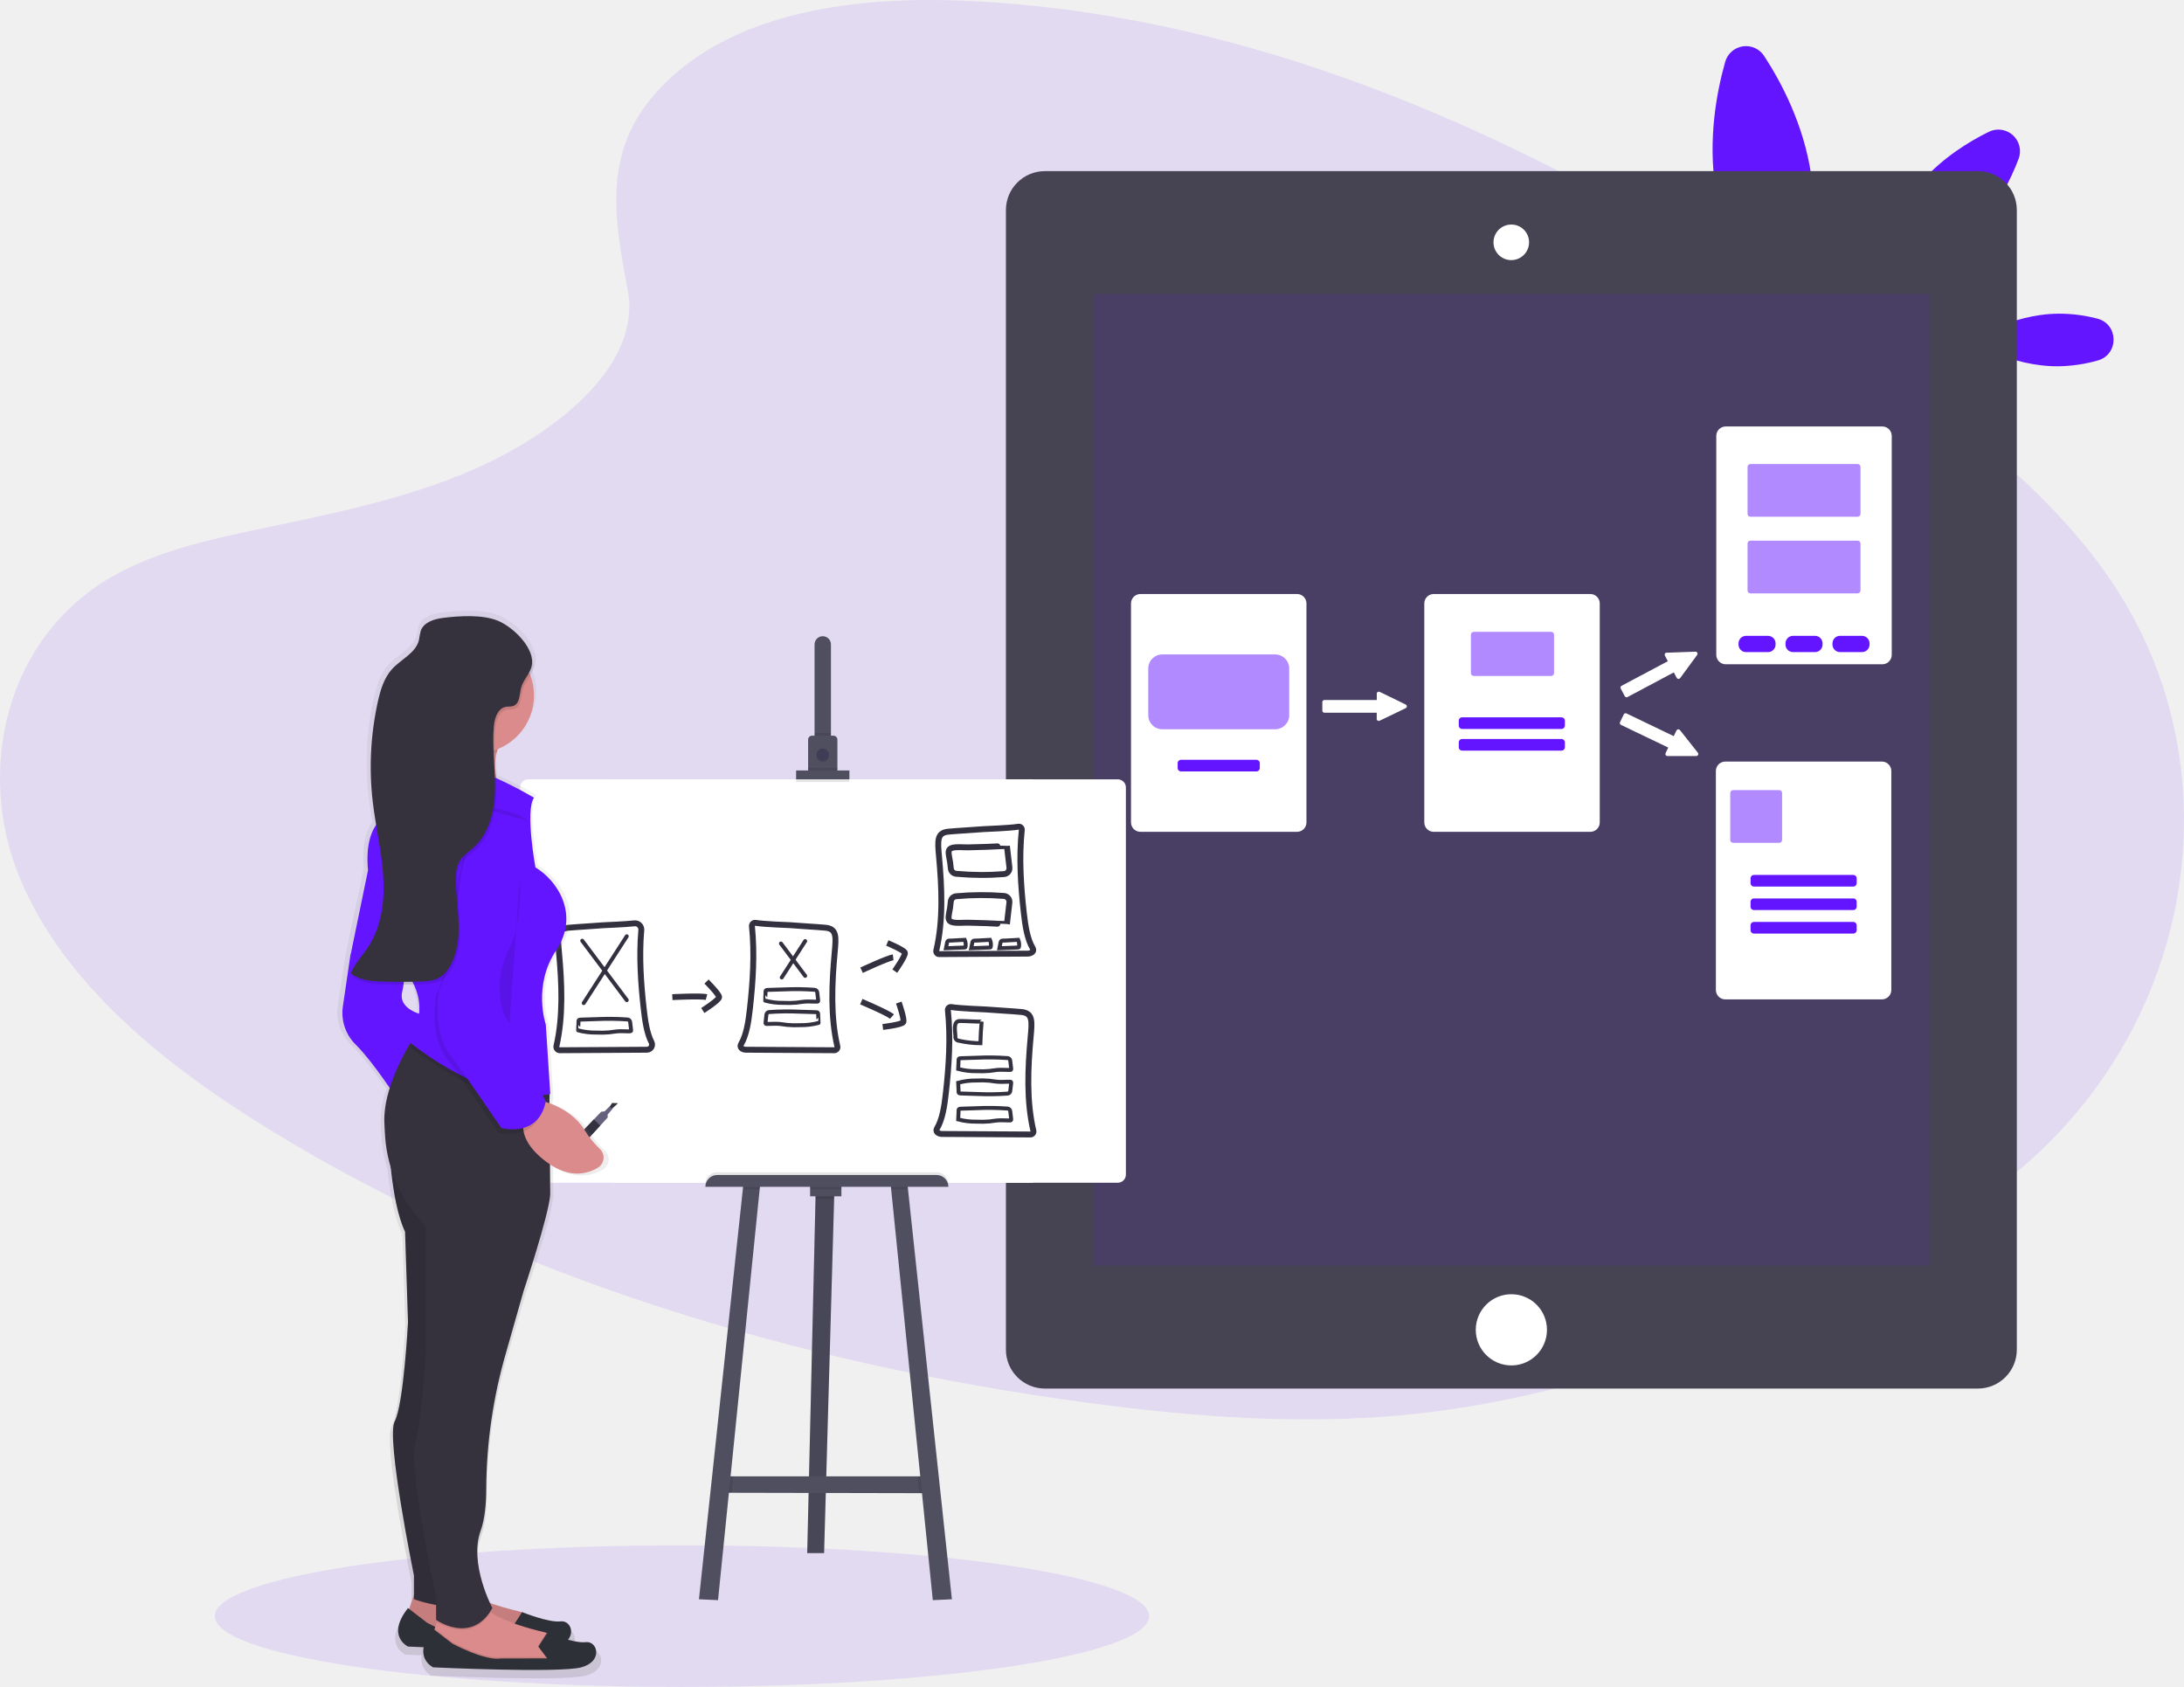
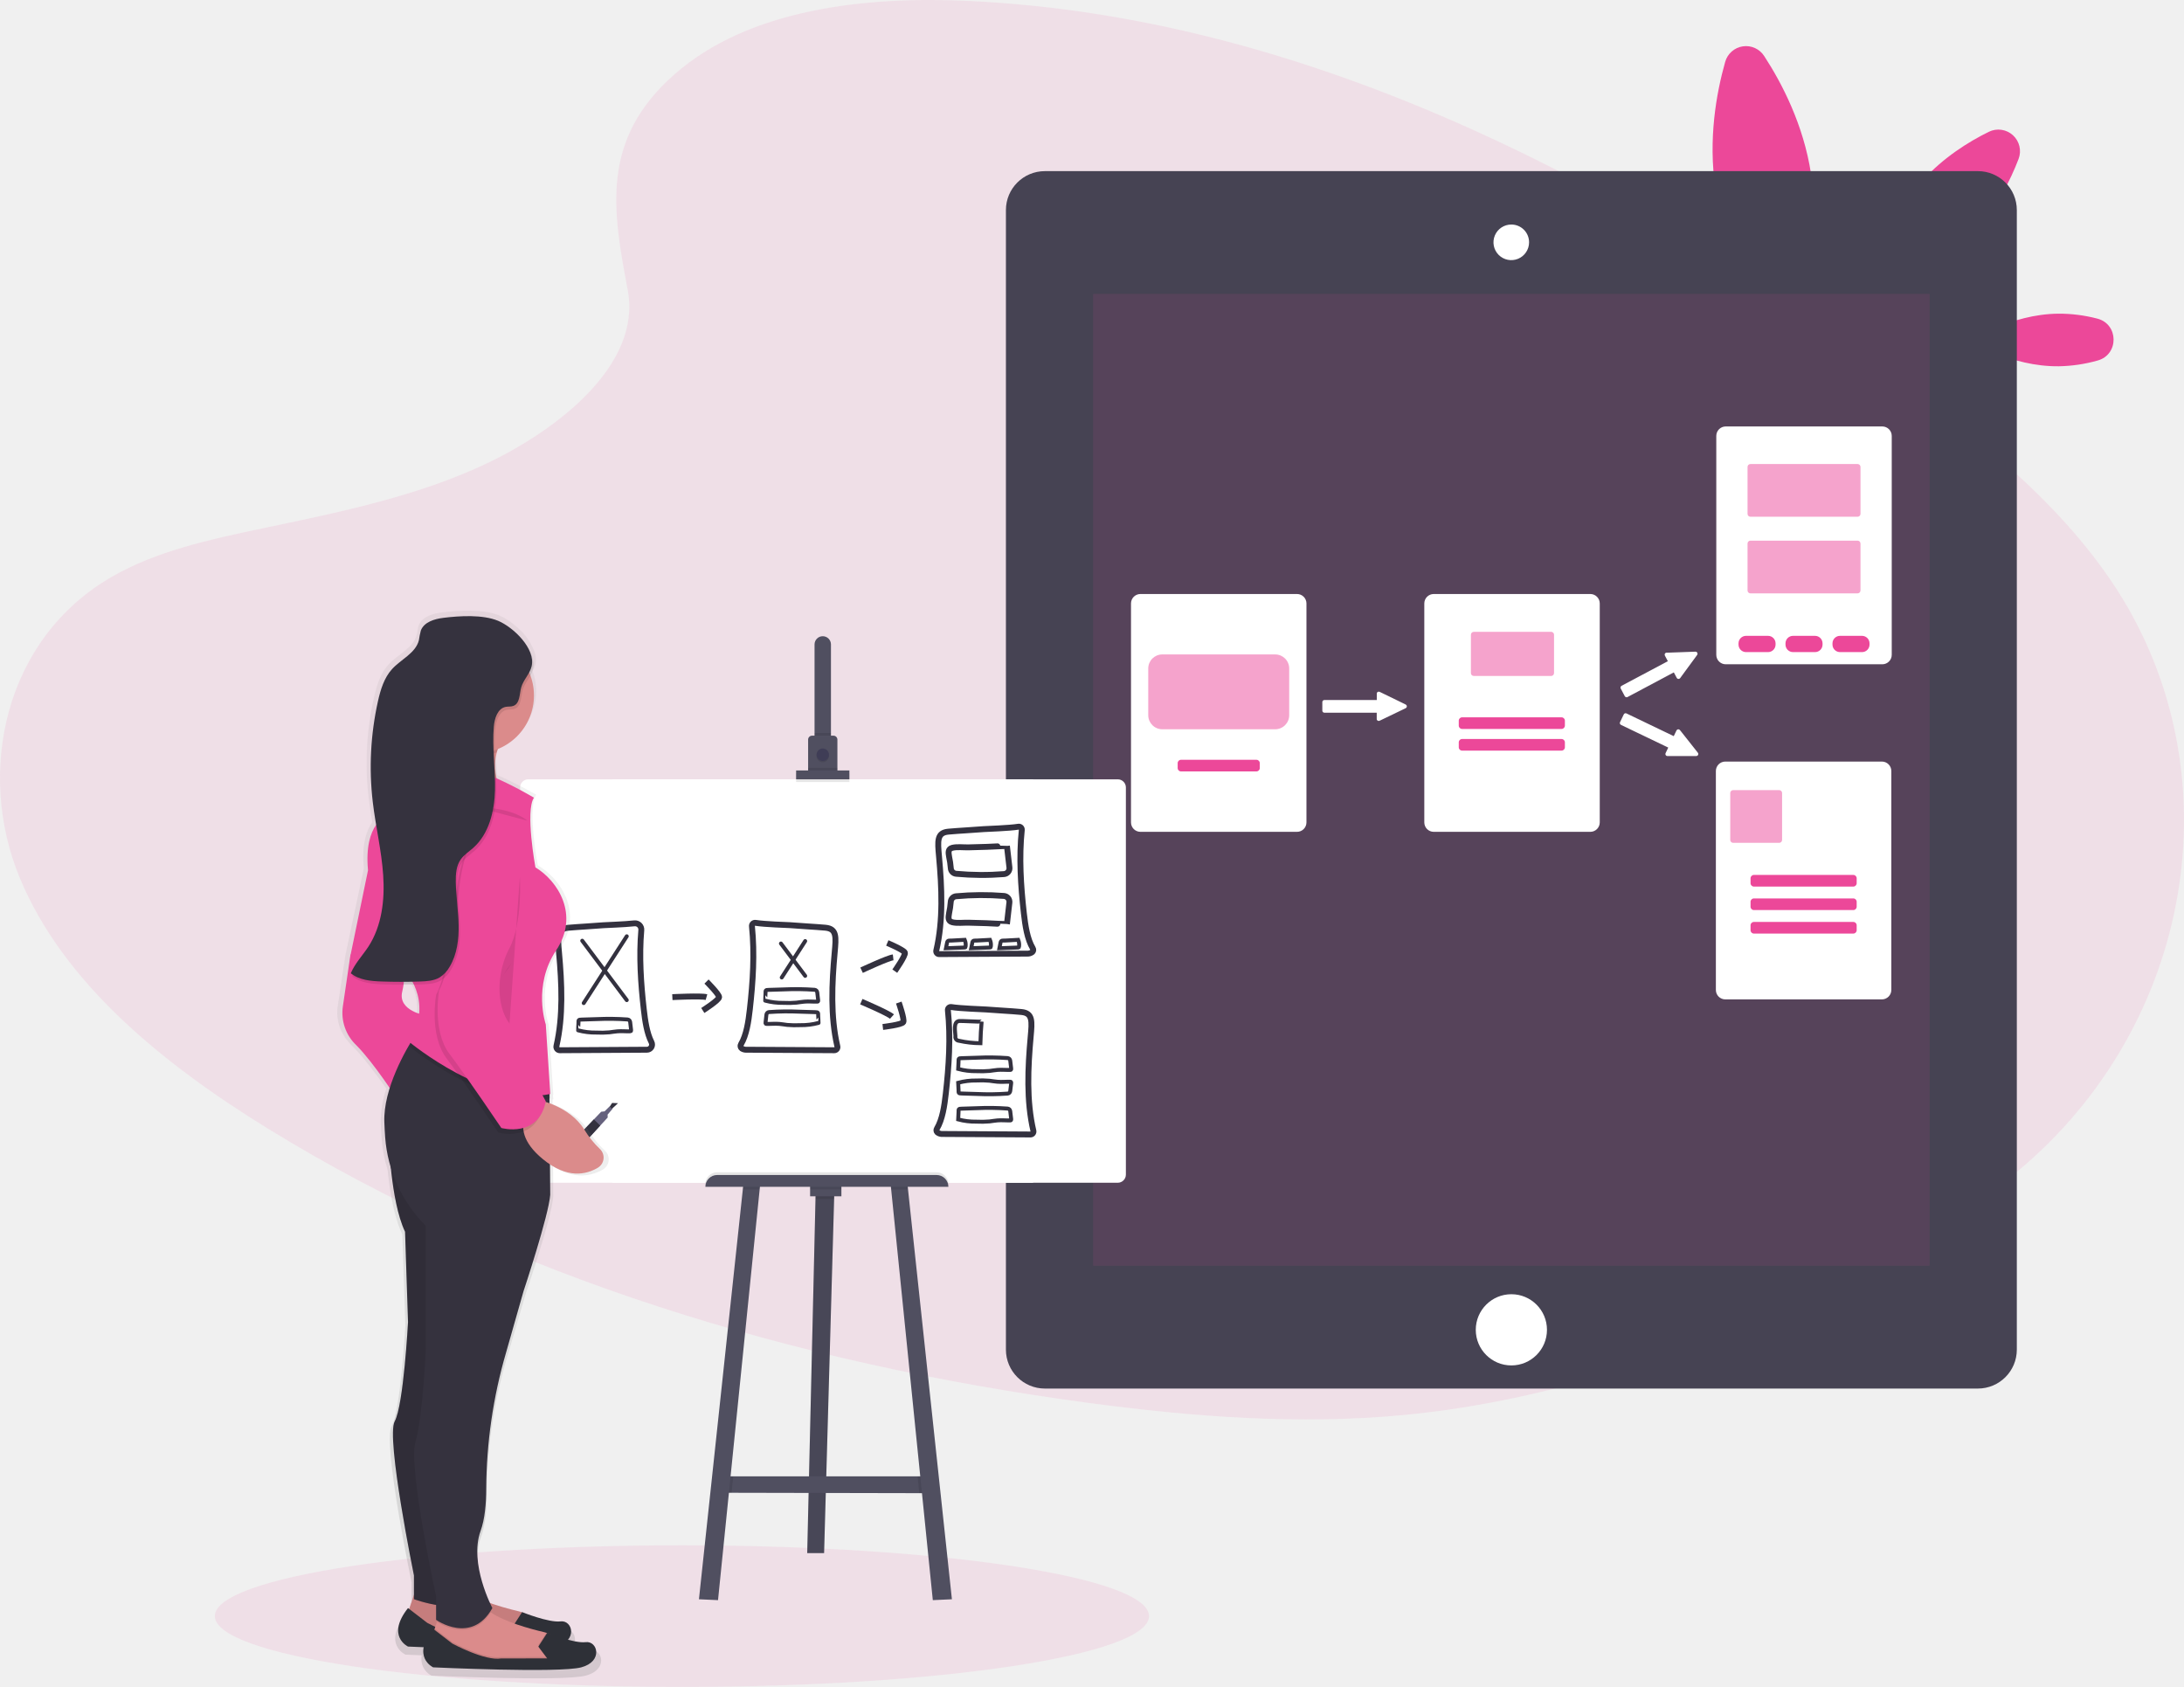
<svg xmlns="http://www.w3.org/2000/svg" id="a6f4e524-a1b8-434a-a0ca-43acb27f4769" data-name="Layer 1" width="1110.46" height="857.68" viewBox="0 0 1110.46 857.68">
  <defs>
    <linearGradient id="ed123d47-1cc8-43ee-8efc-264e01b6d696" x1="2277.26" y1="874.51" x2="2277.26" y2="331.66" gradientTransform="translate(-1992)" gradientUnits="userSpaceOnUse">
      <stop offset="0" stop-color="gray" stop-opacity="0.25" />
      <stop offset="0.54" stop-color="gray" stop-opacity="0.12" />
      <stop offset="1" stop-color="gray" stop-opacity="0.1" />
    </linearGradient>
  </defs>
-   <ellipse cx="346.73" cy="821.68" rx="237.5" ry="36" fill="#6415ff" opacity="0.1" />
-   <path d="M387.66,59C425.33,25.8,484.47,19,538.31,21.68,707.39,30,860,110.67,992.05,201.94c47.8,33.05,94.86,68.65,125.88,114.16,63.16,92.62,44.42,220.94-43.4,297.24-29.88,26-66.1,45.87-103.28,63.51-66.12,31.37-137.46,56.55-212.5,63.72-53.51,5.11-107.68.95-160.88-6.18-148.64-19.92-294.54-64-416.82-139.37C127.42,562,76.87,520.86,54.76,467.37s-8-121.27,46.81-152.92c22.65-13.1,49.73-19,76.24-24.57,39-8.17,78.68-16.23,113.9-32.84,36.37-17.17,79.44-50.36,72.24-88.34C356.22,127.93,350,92.14,387.66,59Z" transform="translate(-44.77 -21.16)" fill="#6415ff" opacity="0.1" />
-   <path d="M965.6,109.62c6.76,44.56-12.05,84.37-12.05,84.37S923.78,161.56,917,117c-3.79-25,.46-48.48,4.92-64.3a11,11,0,0,1,19.89-3C950.78,63.46,961.81,84.63,965.6,109.62Z" transform="translate(-44.77 -21.16)" fill="#6415ff" />
-   <path d="M1091.3,180.64a76.91,76.91,0,0,1,19.85,2.51c10.91,2.8,11.08,18.25.23,21.29a77.15,77.15,0,0,1-19.79,2.94c-24.53.27-44.56-12.89-44.56-12.89S1066.77,180.91,1091.3,180.64Z" transform="translate(-44.77 -21.16)" fill="#6415ff" />
-   <path d="M1022.32,112.9c-22.83,25.09-27.66,57.88-27.66,57.88s32.18-7.9,55-33c10.58-11.63,17.3-24.91,21.46-35.81A11,11,0,0,0,1056,88.17C1045.48,93.34,1032.9,101.27,1022.32,112.9Z" transform="translate(-44.77 -21.16)" fill="#6415ff" />
+   <ellipse cx="346.73" cy="821.68" rx="237.5" ry="36" fill="#EC4899" opacity="0.1" />
+   <path d="M387.66,59C425.33,25.8,484.47,19,538.31,21.68,707.39,30,860,110.67,992.05,201.94c47.8,33.05,94.86,68.65,125.88,114.16,63.16,92.62,44.42,220.94-43.4,297.24-29.88,26-66.1,45.87-103.28,63.51-66.12,31.37-137.46,56.55-212.5,63.72-53.51,5.11-107.68.95-160.88-6.18-148.64-19.92-294.54-64-416.82-139.37C127.42,562,76.87,520.86,54.76,467.37s-8-121.27,46.81-152.92c22.65-13.1,49.73-19,76.24-24.57,39-8.17,78.68-16.23,113.9-32.84,36.37-17.17,79.44-50.36,72.24-88.34C356.22,127.93,350,92.14,387.66,59Z" transform="translate(-44.77 -21.16)" fill="#EC4899" opacity="0.1" />
+   <path d="M965.6,109.62c6.76,44.56-12.05,84.37-12.05,84.37S923.78,161.56,917,117c-3.79-25,.46-48.48,4.92-64.3a11,11,0,0,1,19.89-3C950.78,63.46,961.81,84.63,965.6,109.62Z" transform="translate(-44.77 -21.16)" fill="#EC4899" />
+   <path d="M1091.3,180.64a76.91,76.91,0,0,1,19.85,2.51c10.91,2.8,11.08,18.25.23,21.29a77.15,77.15,0,0,1-19.79,2.94c-24.53.27-44.56-12.89-44.56-12.89S1066.77,180.91,1091.3,180.64Z" transform="translate(-44.77 -21.16)" fill="#EC4899" />
+   <path d="M1022.32,112.9c-22.83,25.09-27.66,57.88-27.66,57.88s32.18-7.9,55-33c10.58-11.63,17.3-24.91,21.46-35.81A11,11,0,0,0,1056,88.17C1045.48,93.34,1032.9,101.27,1022.32,112.9Z" transform="translate(-44.77 -21.16)" fill="#EC4899" />
  <rect x="511.46" y="87.01" width="514" height="618.97" rx="19.8" fill="#464353" />
-   <rect x="555.8" y="149.45" width="425.32" height="494.09" fill="#6415ff" opacity="0.1" />
+   <rect x="555.8" y="149.45" width="425.32" height="494.09" fill="#EC4899" opacity="0.1" />
  <circle cx="768.46" cy="676.12" r="18.1" fill="#fff" />
  <path d="M813.23,152.92a8.55,8.55,0,1,1,8.55-8.55A8.57,8.57,0,0,1,813.23,152.92Z" transform="translate(-44.77 -21.16)" fill="#fff" />
  <path d="M813.23,136.32a8.05,8.05,0,1,1-8.05,8.05,8.06,8.06,0,0,1,8.05-8.05m0-1a9.05,9.05,0,1,0,9,9.05,9,9,0,0,0-9-9.05Z" transform="translate(-44.77 -21.16)" fill="#fff" />
  <rect x="575.56" y="302.51" width="88.21" height="119.92" rx="4.3" fill="#fff" stroke="#fff" stroke-miterlimit="10" />
-   <rect x="583.83" y="332.73" width="71.67" height="38.05" rx="7.14" fill="#6415ff" opacity="0.5" />
-   <rect x="598.79" y="386.3" width="41.75" height="5.91" rx="1.69" fill="#6415ff" />
+   <rect x="583.83" y="332.73" width="71.67" height="38.05" rx="7.14" fill="#EC4899" opacity="0.5" />
+   <rect x="598.79" y="386.3" width="41.75" height="5.91" rx="1.69" fill="#EC4899" />
  <rect x="724.69" y="302.51" width="88.21" height="119.92" rx="4.3" fill="#fff" stroke="#fff" stroke-miterlimit="10" />
-   <rect x="747.89" y="321.24" width="42.27" height="22.44" rx="1.46" fill="#6415ff" opacity="0.5" />
-   <rect x="741.71" y="364.71" width="53.96" height="5.91" rx="1.69" fill="#6415ff" />
-   <rect x="741.71" y="375.73" width="53.96" height="5.91" rx="1.69" fill="#6415ff" />
+   <rect x="747.89" y="321.24" width="42.27" height="22.44" rx="1.46" fill="#EC4899" opacity="0.5" />
+   <rect x="741.71" y="364.71" width="53.96" height="5.91" rx="1.69" fill="#EC4899" />
+   <rect x="741.71" y="375.73" width="53.96" height="5.91" rx="1.69" fill="#EC4899" />
  <rect x="873.15" y="217.32" width="88.21" height="119.92" rx="4.3" fill="#fff" stroke="#fff" stroke-miterlimit="10" />
-   <rect x="888.54" y="235.93" width="57.43" height="26.8" rx="1.46" fill="#6415ff" opacity="0.5" />
-   <rect x="888.54" y="274.88" width="57.43" height="26.8" rx="1.46" fill="#6415ff" opacity="0.5" />
-   <rect x="883.95" y="323.28" width="18.84" height="8.27" rx="3.83" fill="#6415ff" />
-   <rect x="907.84" y="323.28" width="18.84" height="8.27" rx="3.83" fill="#6415ff" />
-   <rect x="931.73" y="323.28" width="18.84" height="8.27" rx="3.83" fill="#6415ff" />
+   <rect x="888.54" y="235.93" width="57.43" height="26.8" rx="1.46" fill="#EC4899" opacity="0.5" />
+   <rect x="888.54" y="274.88" width="57.43" height="26.8" rx="1.46" fill="#EC4899" opacity="0.5" />
+   <rect x="883.95" y="323.28" width="18.84" height="8.27" rx="3.83" fill="#EC4899" />
+   <rect x="907.84" y="323.28" width="18.84" height="8.27" rx="3.83" fill="#EC4899" />
+   <rect x="931.73" y="323.28" width="18.84" height="8.27" rx="3.83" fill="#EC4899" />
  <rect x="872.94" y="387.7" width="88.21" height="119.92" rx="4.3" fill="#fff" stroke="#fff" stroke-miterlimit="10" />
-   <rect x="879.75" y="401.72" width="26.36" height="26.8" rx="1.46" fill="#6415ff" opacity="0.5" />
-   <rect x="890.07" y="444.84" width="53.96" height="5.91" rx="1.69" fill="#6415ff" />
-   <rect x="890.07" y="456.79" width="53.96" height="5.91" rx="1.69" fill="#6415ff" />
-   <rect x="890.07" y="468.74" width="53.96" height="5.91" rx="1.69" fill="#6415ff" />
+   <rect x="879.75" y="401.72" width="26.36" height="26.8" rx="1.46" fill="#EC4899" opacity="0.5" />
+   <rect x="890.07" y="444.84" width="53.96" height="5.91" rx="1.69" fill="#EC4899" />
+   <rect x="890.07" y="456.79" width="53.96" height="5.91" rx="1.69" fill="#EC4899" />
+   <rect x="890.07" y="468.74" width="53.96" height="5.91" rx="1.69" fill="#EC4899" />
  <path d="M759.29,380.77l-1.35.65L747,386.68l-1,.47a.54.54,0,0,1-.73-.29.59.59,0,0,1,0-.2v-3.11a.53.53,0,0,0-.53-.53H718.15a.54.54,0,0,1-.54-.53V378.1a.54.54,0,0,1,.54-.53h26.62a.54.54,0,0,0,.53-.54v-3.18a.65.65,0,0,1,0-.2.54.54,0,0,1,.73-.28l1,.47,10.91,5.31,1.35.66A.53.53,0,0,1,759.29,380.77Z" transform="translate(-44.77 -21.16)" fill="#fff" stroke="#fff" stroke-miterlimit="10" />
  <path d="M907.32,353.8l-.88,1.21-7.16,9.76-.63.87a.55.55,0,0,1-.78.09.48.48,0,0,1-.12-.16l-1.46-2.74a.55.55,0,0,0-.73-.23l-23.5,12.51a.53.53,0,0,1-.72-.22L869.28,371a.53.53,0,0,1,.22-.72L893,357.79a.53.53,0,0,0,.22-.72l-1.49-2.81a.35.35,0,0,1-.06-.19.52.52,0,0,1,.51-.59l1.07,0,12.12-.44,1.5-.05A.53.53,0,0,1,907.32,353.8Z" transform="translate(-44.77 -21.16)" fill="#fff" stroke="#fff" stroke-miterlimit="10" />
  <path d="M907.24,405.06h-1.49l-12.11,0h-1.07a.53.53,0,0,1-.53-.57.45.45,0,0,1,.05-.19l1.34-2.81a.53.53,0,0,0-.25-.71l-24-11.52a.54.54,0,0,1-.25-.72l1.9-3.95a.52.52,0,0,1,.71-.25l24,11.53a.55.55,0,0,0,.72-.25l1.38-2.87a.52.52,0,0,1,.89-.1l.67.83,7.53,9.52.93,1.18A.53.53,0,0,1,907.24,405.06Z" transform="translate(-44.77 -21.16)" fill="#fff" stroke="#fff" stroke-miterlimit="10" />
  <polygon points="424.19 606.65 424.11 609.58 419.01 789.65 410.43 789.65 414.64 609.58 414.72 606.2 424.19 606.65" fill="#504f60" />
  <polygon points="424.19 606.65 424.11 609.58 419.01 789.65 410.43 789.65 414.64 609.58 414.72 606.2 424.19 606.65" opacity="0.1" />
  <polygon points="473.84 759.19 467.42 759.17 371.97 758.97 366.89 758.96 369.59 750.61 473.16 750.61 473.84 759.19" fill="#504f60" />
  <polygon points="424.19 606.65 424.11 609.58 414.64 609.58 414.72 606.2 424.19 606.65" opacity="0.1" />
  <rect x="411.9" y="602.25" width="15.91" height="5.98" fill="#504f60" />
  <polygon points="372.82 750.61 371.97 758.97 366.89 758.96 369.59 750.61 372.82 750.61" opacity="0.1" />
  <polygon points="386.52 602.14 386.25 604.73 365.08 813.56 355.38 813.11 377.69 604.73 377.94 602.36 386.52 602.14" fill="#504f60" />
  <polygon points="473.84 759.19 467.42 759.17 466.55 750.61 473.16 750.61 473.84 759.19" opacity="0.1" />
  <polygon points="484 813.11 474.29 813.56 453.12 604.73 452.86 602.14 461.43 602.36 461.68 604.73 484 813.11" fill="#504f60" />
  <rect x="311.38" y="396.23" width="213.91" height="205.11" fill="#fff" />
  <rect x="264.46" y="396.23" width="308" height="205.11" rx="4.13" fill="#fff" />
  <path d="M467.27,348.8v49.53h-8.34V348.8a4.17,4.17,0,1,1,8.34,0Z" transform="translate(-44.77 -21.16)" fill="#504f60" />
  <rect x="414.16" y="372.66" width="8.35" height="4.51" opacity="0.1" />
  <path d="M470.55,397.2v16.36H455.66V397.2a2,2,0,0,1,2-2h10.83A2,2,0,0,1,470.55,397.2Z" transform="translate(-44.77 -21.16)" fill="#504f60" />
  <circle cx="418.33" cy="384.39" r="3.16" opacity="0.1" />
  <circle cx="418.33" cy="383.71" r="3.16" fill="#3f3d56" />
  <rect x="410.89" y="390.37" width="14.89" height="2.03" opacity="0.1" />
  <rect x="404.79" y="393.08" width="27.08" height="4.51" opacity="0.1" />
  <rect x="404.79" y="391.72" width="27.08" height="4.51" fill="#504f60" />
  <path d="M364.63,596H476.21a6,6,0,0,1,6,6v0a0,0,0,0,1,0,0H358.65a0,0,0,0,1,0,0v0A6,6,0,0,1,364.63,596Z" opacity="0.1" />
  <polygon points="377.94 602.36 386.52 602.14 386.25 604.73 377.69 604.73 377.94 602.36" opacity="0.1" />
  <rect x="411.9" y="602.25" width="15.91" height="2.48" opacity="0.1" />
  <polygon points="461.68 604.73 453.12 604.73 452.86 602.14 461.43 602.36 461.68 604.73" opacity="0.1" />
  <path d="M364.63,597.4H476.21a6,6,0,0,1,6,6v0a0,0,0,0,1,0,0H358.65a0,0,0,0,1,0,0v0a6,6,0,0,1,6-6Z" fill="#504f60" />
  <path d="M562.59,441.48a1.49,1.49,0,0,1,1.71,1.64c-1.45,14-.52,28.34,1.05,42.31.73,6.39,1.72,13.15,4.55,17.89a1.51,1.51,0,0,1-.2,1.86,4,4,0,0,1-2.78.83l-44.63.25a1.49,1.49,0,0,1-1.46-1.84c3.59-15.3,2.82-32,1.38-47.87-.71-7.81-1.12-12,4.71-12.55,6-.54,12-.79,18-1.29C546.36,442.59,557.9,442.25,562.59,441.48Z" transform="translate(-44.77 -21.16)" fill="#fff" stroke="#33313f" stroke-miterlimit="10" stroke-width="3" />
  <path d="M528.44,533.17a1.49,1.49,0,0,0-1.71,1.64c1.45,14,.52,28.34-1.06,42.31-.72,6.39-1.71,13.15-4.54,17.9a1.49,1.49,0,0,0,.2,1.85,4,4,0,0,0,2.78.83l44.63.26a1.51,1.51,0,0,0,1.46-1.85c-3.59-15.3-2.82-32-1.38-47.87.71-7.81,1.12-12-4.71-12.55s-12-.79-18-1.29C544.67,534.28,533.13,533.94,528.44,533.17Z" transform="translate(-44.77 -21.16)" fill="#fff" stroke="#33313f" stroke-miterlimit="10" stroke-width="3" />
  <path d="M541.55,558.93a132.37,132.37,0,0,1,15.56.19,1.47,1.47,0,0,1,1.32,1.3l.49,4.09a.58.58,0,0,1-.12.53.55.55,0,0,1-.38.1c-2.18.06-4.36-.19-6.53,0-1.35.11-2.69.37-4,.52a47.75,47.75,0,0,1-6.66.12,33.56,33.56,0,0,1-9.27-1.14s.18-3.39.18-3.71c0-1.58-.05-1.72,1.58-1.76Z" transform="translate(-44.77 -21.16)" fill="none" stroke="#33313f" stroke-linecap="round" stroke-miterlimit="10" stroke-width="2" />
  <path d="M541.55,577.37a130.24,130.24,0,0,0,15.56-.2,1.47,1.47,0,0,0,1.32-1.3l.49-4.08a.6.6,0,0,0-.12-.54.55.55,0,0,0-.38-.1c-2.18-.06-4.36.2-6.53,0-1.35-.1-2.69-.36-4-.51a46.26,46.26,0,0,0-6.66-.12,33.56,33.56,0,0,0-9.27,1.14s.18,3.38.18,3.71c0,1.58-.05,1.71,1.58,1.76Z" transform="translate(-44.77 -21.16)" fill="none" stroke="#33313f" stroke-linecap="round" stroke-miterlimit="10" stroke-width="2" />
  <path d="M541.55,584.59a130.24,130.24,0,0,1,15.56.2,1.47,1.47,0,0,1,1.32,1.3l.49,4.08a.6.6,0,0,1-.12.54.55.55,0,0,1-.38.1c-2.18.06-4.36-.2-6.53,0-1.35.1-2.69.37-4,.52a47.75,47.75,0,0,1-6.66.11,33.55,33.55,0,0,1-9.27-1.13s.18-3.39.18-3.72c0-1.58-.05-1.71,1.58-1.75Z" transform="translate(-44.77 -21.16)" fill="none" stroke="#33313f" stroke-linecap="round" stroke-miterlimit="10" stroke-width="2" />
  <path d="M548.12,499a6.61,6.61,0,0,1,.44,3.48.52.52,0,0,1-.07.27.54.54,0,0,1-.42.15l-9.5.37s.53-2.8.6-3c.33-1.14,1.16-.84,2.23-.9Z" transform="translate(-44.77 -21.16)" fill="#fff" stroke="#33313f" stroke-linecap="round" stroke-miterlimit="10" stroke-width="2" />
  <path d="M562.47,499a6.61,6.61,0,0,1,.43,3.48.51.51,0,0,1-.06.27.56.56,0,0,1-.42.15l-9.51.37s.54-2.8.61-3c.32-1.14,1.15-.84,2.23-.9Z" transform="translate(-44.77 -21.16)" fill="#fff" stroke="#33313f" stroke-linecap="round" stroke-miterlimit="10" stroke-width="2" />
  <path d="M556.74,451.26l1.28,11a3,3,0,0,1-2.73,3.31,142.81,142.81,0,0,1-24.38-.16,3,3,0,0,1-2.71-2.86,42.69,42.69,0,0,0-.86-5.83c-.33-2-.69-3.93,1.67-4.52s5.59-.17,8.17-.22q4.64-.09,9.25-.26C547.29,451.72,556.74,451.21,556.74,451.26Z" transform="translate(-44.77 -21.16)" fill="none" stroke="#33313f" stroke-miterlimit="10" stroke-width="3" />
  <path d="M556.74,491,558,480a3,3,0,0,0-2.73-3.31,143.84,143.84,0,0,0-24.38.15,3,3,0,0,0-2.71,2.87,42.69,42.69,0,0,1-.86,5.83c-.33,2-.69,3.93,1.67,4.52s5.59.17,8.17.22c3.09.06,6.17.14,9.25.26C547.29,490.57,556.74,491.08,556.74,491Z" transform="translate(-44.77 -21.16)" fill="none" stroke="#33313f" stroke-miterlimit="10" stroke-width="3" />
  <path d="M543.89,540.57q-.5,5.49-.63,11a52.07,52.07,0,0,1-10.91-1.25,1.93,1.93,0,0,1-1.79-2.36c-.07-2.28-1.27-7.37,1.94-7.69C533.46,540.17,543.88,540.75,543.89,540.57Z" transform="translate(-44.77 -21.16)" fill="none" stroke="#33313f" stroke-linecap="round" stroke-miterlimit="10" stroke-width="2" />
  <path d="M367.32,490.61a3.19,3.19,0,0,1,3.52,3.47c-1.15,13.31-.24,26.94,1.26,40.21.67,5.9,1.56,12.11,3.92,16.76a2.62,2.62,0,0,1-2.32,3.82h0l-44.28.26a1.76,1.76,0,0,1-1.73-2.14c3.51-15.22,2.74-31.84,1.31-47.58-.72-7.81-1.12-12,4.7-12.55,6-.53,12-.78,17.95-1.29C352.92,491.47,362,491.19,367.32,490.61Z" transform="translate(-44.77 -21.16)" fill="#fff" stroke="#33313f" stroke-linecap="round" stroke-miterlimit="10" stroke-width="3" />
  <path d="M428.92,490.36a1.59,1.59,0,0,0-1.82,1.76c1.43,13.93.5,28.25-1.07,42.17-.72,6.39-1.71,13.12-4.53,17.87a1.58,1.58,0,0,0,.42,2.07,4.19,4.19,0,0,0,2.54.64l44.51.26a1.6,1.6,0,0,0,1.55-2c-3.55-15.27-2.79-31.95-1.35-47.75.71-7.81,1.12-12-4.7-12.55-6-.53-12-.78-18-1.29C445,491.45,433.7,491.12,428.92,490.36Z" transform="translate(-44.77 -21.16)" fill="#fff" stroke="#33313f" stroke-miterlimit="10" stroke-width="3" />
  <line x1="296.04" y1="478.29" x2="318.68" y2="508.49" fill="#fff" stroke="#33313f" stroke-linecap="round" stroke-miterlimit="10" stroke-width="2" />
  <line x1="318.68" y1="476.03" x2="296.79" y2="510" fill="#fff" stroke="#33313f" stroke-linecap="round" stroke-miterlimit="10" stroke-width="2" />
  <line x1="397.07" y1="479.71" x2="409.4" y2="496.16" fill="#fff" stroke="#33313f" stroke-linecap="round" stroke-miterlimit="10" stroke-width="2" />
  <line x1="409.4" y1="478.47" x2="397.48" y2="496.98" fill="#fff" stroke="#33313f" stroke-linecap="round" stroke-miterlimit="10" stroke-width="2" />
  <path d="M348.29,539.3a132.56,132.56,0,0,1,15.57.19,1.49,1.49,0,0,1,1.32,1.3l.48,4.09a.63.63,0,0,1-.11.54.7.7,0,0,1-.38.1c-2.18.06-4.37-.2-6.54,0-1.35.1-2.68.36-4,.51a47.72,47.72,0,0,1-6.66.12,33.44,33.44,0,0,1-9.26-1.14c-.06,0,.18-3.38.18-3.71,0-1.58-.06-1.71,1.57-1.76Z" transform="translate(-44.77 -21.16)" fill="none" stroke="#33313f" stroke-linecap="round" stroke-miterlimit="10" stroke-width="2" />
  <path d="M443.41,524.2a130.43,130.43,0,0,1,15.57.2,1.47,1.47,0,0,1,1.32,1.3l.48,4.08a.63.63,0,0,1-.11.54.56.56,0,0,1-.38.1c-2.18.06-4.37-.2-6.54,0-1.35.1-2.68.37-4,.51a46.26,46.26,0,0,1-6.66.12,33.56,33.56,0,0,1-9.27-1.14c-.05,0,.18-3.38.18-3.71,0-1.58-.05-1.71,1.58-1.76Z" transform="translate(-44.77 -21.16)" fill="none" stroke="#33313f" stroke-linecap="round" stroke-miterlimit="10" stroke-width="2" />
  <path d="M451.34,535.53a132.39,132.39,0,0,0-15.56.19,1.47,1.47,0,0,0-1.32,1.3L434,541.1a.57.57,0,0,0,.11.54.55.55,0,0,0,.38.1c2.18.06,4.36-.19,6.54,0,1.35.1,2.68.37,4,.52a49.33,49.33,0,0,0,6.66.12,33.47,33.47,0,0,0,9.27-1.14c.05,0-.18-3.39-.18-3.71,0-1.59.06-1.72-1.57-1.76Z" transform="translate(-44.77 -21.16)" fill="none" stroke="#33313f" stroke-linecap="round" stroke-miterlimit="10" stroke-width="2" />
  <path d="M386.63,528.13s14.71-.75,17.35,0" transform="translate(-44.77 -21.16)" fill="none" stroke="#33313f" stroke-miterlimit="10" stroke-width="3" />
  <path d="M404,520.21s6.41,6.41,6.41,7.92-8.3,6.79-8.3,6.79" transform="translate(-44.77 -21.16)" fill="none" stroke="#33313f" stroke-miterlimit="10" stroke-width="3" />
  <path d="M482.84,514.45s13.33-6.24,16.06-6.54" transform="translate(-44.77 -21.16)" fill="none" stroke="#33313f" stroke-miterlimit="10" stroke-width="3" />
  <path d="M495.92,500.58s8.35,3.52,8.92,4.91-5.12,9.42-5.12,9.42" transform="translate(-44.77 -21.16)" fill="none" stroke="#33313f" stroke-miterlimit="10" stroke-width="3" />
  <path d="M482.7,530.43s13.55,5.75,15.6,7.59" transform="translate(-44.77 -21.16)" fill="none" stroke="#33313f" stroke-miterlimit="10" stroke-width="3" />
  <path d="M501.76,530.89s3,8.57,2.3,9.93-10.43,2.48-10.43,2.48" transform="translate(-44.77 -21.16)" fill="none" stroke="#33313f" stroke-miterlimit="10" stroke-width="3" />
  <path d="M535.29,499a6.61,6.61,0,0,1,.43,3.48.51.51,0,0,1-.06.27.56.56,0,0,1-.42.15l-9.51.37s.54-2.8.61-3c.32-1.14,1.16-.84,2.23-.9Z" transform="translate(-44.77 -21.16)" fill="#fff" stroke="#33313f" stroke-linecap="round" stroke-miterlimit="10" stroke-width="2" />
  <polygon points="310.87 564.02 314.23 560.89 311.23 560.77 309.66 563.18 310.87 564.02" fill="#33313f" />
  <polygon points="286.7 585.94 290.26 581.37 291.05 580.55 301.95 569.13 305.66 565.25 307.4 565.04 309.9 562.56 311.37 563.85 308.94 566.69 308.98 568.18 305.19 572.29 294.49 583.91 293.8 584.65 289.5 588.63 286.7 585.94" fill="#65617d" />
  <polygon points="291.05 580.55 301.95 569.13 305.19 572.29 294.49 583.91 291.05 580.55" fill="#33313f" />
  <path d="M352.27,606.11a48,48,0,0,1-8.19-10c-4.8-7.48-12.82-11.52-18.32-13.53l0-2.43.34-.07-.15-2.26.15,0-.39-6v-.05h0L323.73,542s-7.05-19.85,5.48-38.16.78-35.87-11-42.74c0,0-5.48-29-.78-35.87a203.68,203.68,0,0,0-19.68-9.95c-.11-.36-.2-.72-.29-1.1-.13-2.7-.3-5.4-.45-8.1a29.47,29.47,0,0,1,.77-4.16c.15-.57.32-1.14.5-1.73a29.78,29.78,0,0,0,19.15-27.61,29,29,0,0,0-1.86-10.24A12.87,12.87,0,0,0,317,359c.75-3.09-.1-6.39-1.86-9.52C312,342.7,304.17,336.35,298.49,334c-8.14-3.3-20.39-2.52-28.87-1.5-4.76.57-10.19,2.16-11.91,6.52-.63,1.6-.64,3.37-1.08,5-1.78,6.66-9.47,9.76-14.22,14.86-4.2,4.5-6,10.59-7.4,16.52a151.21,151.21,0,0,0-2.75,51.85c.48,4,1.12,7.95,1.8,11.91-2.86,4-5.44,11.07-4.26,23.35l-9.4,44.26-3.91,25.95s-2.35,10.68,7,19.84c6,5.84,13.25,15.71,17.72,22.1a52.45,52.45,0,0,0-2.85,17.59c.1,2.72.25,5.35.44,7.85a69.33,69.33,0,0,0,3,15.64c1.1,10.66,3.27,24.29,7.52,33l1.56,46.55s-2.35,42.74-7,51.13,10.17,79.37,10.17,79.37v9.92l-2.5,7.34-.63-.47c-11.74,14.5,0,19.84,0,19.84s3.2.15,8.31.35a9.36,9.36,0,0,0,5,10.34s66.53,3.05,78.28,0,8.61-13.74,2.34-13c-2.39.3-5.92-.33-9.37-1.22,3.65-4.25.73-10-3.93-9.46-6.26.76-20.35-4.78-20.35-4.78l-.07.09a10.5,10.5,0,0,0-1.38-.42,156.67,156.67,0,0,1-15.49-4.33c-3-6.43-10-23.71-5-37.11,2.26-6.06,3-14.12,3-21.94a249,249,0,0,1,10.31-69.66l9.39-32s13.31-38.93,14.09-49.61L326,614.13c11,7,19.75,4.9,25.33,1.63A6,6,0,0,0,352.27,606.11Zm-104.47-81c.27-1.12.49-2.34.68-3.63,1.84,0,3.69,0,5.53-.06a28.17,28.17,0,0,1,2.78,15C252.55,535.11,246.21,531.9,247.8,525.16Z" transform="translate(-44.77 -21.16)" fill="url(#ed123d47-1cc8-43ee-8efc-264e01b6d696)" />
  <path d="M255.24,832l-3,9,9.79,9.79,32.39,7.53,23.35-2.26-1.51-8.29h0a10,10,0,0,0-7.42-7.29c-9.6-2.26-27.9-7.4-31.75-14.55Z" transform="translate(-44.77 -21.16)" fill="#db8b8b" />
  <path d="M255.24,832l-3,9,9.79,9.79,32.39,7.53,23.35-2.26-1.51-8.29h0a10,10,0,0,0-7.42-7.29c-9.6-2.26-27.9-7.4-31.75-14.55Z" transform="translate(-44.77 -21.16)" opacity="0.1" />
  <path d="M310.23,853.8l-4.52-6,4.52-7s13.55,5.47,19.58,4.72,9,9.79-2.26,12.8-75.32,0-75.32,0-11.3-5.27,0-19.58l9.79,7.53s16.57,9,24.86,7.53Z" transform="translate(-44.77 -21.16)" fill="#2e3037" />
  <path d="M330.56,866.61l-23.35,2.26-32.39-7.54L265,851.54l.8-2.39,1.12-3.36,1.1-3.29,21.84-6a13.5,13.5,0,0,0,4.43,4.43c7.09,4.85,19.84,8.36,27.32,10.11.31.08.63.17.93.28a9.92,9.92,0,0,1,6.49,7Z" transform="translate(-44.77 -21.16)" fill="#db8b8b" />
  <path d="M330.56,866.61l-23.35,2.26-32.39-7.54L265,851.54l.8-2.39,9,6.91s16.58,9,24.86,7.53H323l-4.52-6,4.06-6.27a9.92,9.92,0,0,1,6.49,7Z" transform="translate(-44.77 -21.16)" opacity="0.1" />
  <path d="M323,864.35l-4.52-6,4.52-7s13.56,5.47,19.58,4.72,9,9.79-2.25,12.81-75.33,0-75.33,0-11.3-5.28,0-19.59l9.79,7.53s16.58,9,24.86,7.54Z" transform="translate(-44.77 -21.16)" fill="#2e3037" />
  <path d="M304.2,427.48s-36.15,3.76-30.88-11.3a27,27,0,0,0,1.11-13.3,36.91,36.91,0,0,0-6.38-15.32l33.89,5.27a42.32,42.32,0,0,0-4.59,10.88C293.31,419.7,304.2,427.48,304.2,427.48Z" transform="translate(-44.77 -21.16)" fill="#db8b8b" />
  <path d="M242.44,599.21s.75,32.39,8.28,48.21l1.51,45.94s-2.26,42.19-6.78,50.47,9.79,78.34,9.79,78.34v12.05s24.1,9,30.88-1.51l-6.78-89.63,3-124.28Z" transform="translate(-44.77 -21.16)" fill="#35323e" />
  <path d="M242.43,599.21s.75,32.39,8.28,48.21l1.51,45.94s-2.26,42.19-6.78,50.47,9.79,78.34,9.79,78.34v12.05s24.1,9,30.88-1.51l-6.78-89.63,3-124.28Z" transform="translate(-44.77 -21.16)" opacity="0.1" />
-   <path d="M227.37,495.27l-4.52,12.05-3.76,25.61a22.65,22.65,0,0,0,6.78,19.58c9,9,21.09,27.87,21.09,27.87l14.31-42.93s-14.31-2.26-12-12.05,1.5-27.87,1.5-27.87Z" transform="translate(-44.77 -21.16)" fill="#6415ff" />
+   <path d="M227.37,495.27l-4.52,12.05-3.76,25.61a22.65,22.65,0,0,0,6.78,19.58c9,9,21.09,27.87,21.09,27.87l14.31-42.93s-14.31-2.26-12-12.05,1.5-27.87,1.5-27.87Z" transform="translate(-44.77 -21.16)" fill="#EC4899" />
  <path d="M294.32,840.91c-9.67,15.21-24.7,6.59-27.37,4.88l1.1-3.29,21.84-6A13.5,13.5,0,0,0,294.32,840.91Z" transform="translate(-44.77 -21.16)" opacity="0.1" />
  <path d="M324.54,628.59c-.76,10.54-13.56,49-13.56,49l-9,31.61A251.29,251.29,0,0,0,292,777.92c0,7.71-.71,15.67-2.88,21.65-6,16.57,6,39.17,6,39.17-10.54,18.83-28.62,6-28.62,6v-12S252.23,767.18,256,754.38s5.28-47.46,5.28-47.46V644.41a70.9,70.9,0,0,1-20.67-45c-.18-2.47-.33-5.06-.42-7.75-.61-17,11-36.92,15.54-44,1.1-1.72,1.78-2.68,1.78-2.68L324,571.36l.15.06,0,2.57,0,5.7Z" transform="translate(-44.77 -21.16)" fill="#35323e" />
  <path d="M301.94,392.83a42.32,42.32,0,0,0-4.59,10.88,29.42,29.42,0,0,1-22.92-.83,36.91,36.91,0,0,0-6.38-15.32Z" transform="translate(-44.77 -21.16)" opacity="0.1" />
  <circle cx="242.11" cy="353.59" r="29.38" fill="#db8b8b" />
  <path d="M324.54,579.63l-.33.06C292.63,586.18,253,553.27,253,553.27a38,38,0,0,0,2.74-5.61c1.1-1.72,1.78-2.68,1.78-2.68L324,571.36l.17,2.63Z" transform="translate(-44.77 -21.16)" opacity="0.1" />
-   <path d="M316.25,426.73s-42.18-25.61-55.74-15.07l-18.83,24.1s-12.05,3.77-9.79,27.87l-9,43.69L250,514.1s15.82,15.06,3,36.91c0,0,39.92,33.14,71.56,26.36L322.28,542s-6.78-19.59,5.27-37.66.75-35.4-10.54-42.18C317,462.13,311.73,433.5,316.25,426.73Z" transform="translate(-44.77 -21.16)" fill="#6415ff" />
+   <path d="M316.25,426.73s-42.18-25.61-55.74-15.07l-18.83,24.1s-12.05,3.77-9.79,27.87l-9,43.69L250,514.1s15.82,15.06,3,36.91c0,0,39.92,33.14,71.56,26.36L322.28,542s-6.78-19.59,5.27-37.66.75-35.4-10.54-42.18C317,462.13,311.73,433.5,316.25,426.73Z" transform="translate(-44.77 -21.16)" fill="#EC4899" />
  <path d="M318.51,580.38s15.82,3,23.35,15.07a46.86,46.86,0,0,0,7.89,9.85,6,6,0,0,1-.94,9.52c-6,3.6-15.72,5.81-28-4.31C299.68,593.19,318.51,580.38,318.51,580.38Z" transform="translate(-44.77 -21.16)" fill="#db8b8b" />
  <path d="M295.16,441s-15.06-1.51-18.83,37.66-9.79,48.2-9.79,48.2-3.77,20.34,5.27,32.39S298.17,597,298.17,597s18.84,5.28,22.6-13.56l-23.35-43.68s-3.76-15.07,5.27-25.61S318.51,433.5,295.16,441Z" transform="translate(-44.77 -21.16)" opacity="0.1" />
-   <path d="M296.67,438.78s-15.07-1.51-18.83,37.66-9.79,48.2-9.79,48.2S264.28,545,273.32,557s26.36,37.66,26.36,37.66,18.83,5.28,22.6-13.55l-23.35-43.69s-3.77-15.07,5.27-25.61S320,431.24,296.67,438.78Z" transform="translate(-44.77 -21.16)" fill="#6415ff" />
+   <path d="M296.67,438.78s-15.07-1.51-18.83,37.66-9.79,48.2-9.79,48.2S264.28,545,273.32,557s26.36,37.66,26.36,37.66,18.83,5.28,22.6-13.55l-23.35-43.69s-3.77-15.07,5.27-25.61S320,431.24,296.67,438.78Z" transform="translate(-44.77 -21.16)" fill="#EC4899" />
  <path d="M309.1,467s1.5,23.35-5.28,36.16-6.78,29.37,0,38.41" transform="translate(-44.77 -21.16)" opacity="0.1" />
  <path d="M312.86,438.4s-6-6-23.35-6.78-24.85-6-24.85-6" transform="translate(-44.77 -21.16)" opacity="0.1" />
  <path d="M271,336.79c-4.58.56-9.81,2.13-11.46,6.44-.61,1.58-.62,3.32-1.05,5-1.71,6.58-9.11,9.64-13.68,14.67-4,4.44-5.81,10.45-7.12,16.3A153.13,153.13,0,0,0,235,430.34c1.47,12.49,4.47,24.78,5.32,37.33s-.7,25.75-7.56,36.29c-3,4.54-6.84,8.52-8.93,13.51,4.32,3.5,10.28,4,15.84,4.19q9.72.33,19.44,0c3.4-.12,6.95-.34,9.88-2.06a15.31,15.31,0,0,0,5.19-5.56c3.7-6.29,4.64-13.85,4.48-21.15s-1.31-14.55-1.45-21.85c-.07-4,.24-8.2,2.53-11.46,1.65-2.35,4.16-3.93,6.31-5.84,8.07-7.14,10.83-18.6,11.1-29.37s-1.5-21.56-.59-32.29c.35-4.21,1.92-9.25,6.06-10.07,1.3-.26,2.69,0,3.93-.5,3.32-1.27,3-5.95,3.94-9.37,1.07-3.85,4.35-6.82,5.27-10.7,2.17-9.11-9.43-20-17-23.16C290.91,335,279.12,335.79,271,336.79Z" transform="translate(-44.77 -21.16)" opacity="0.1" />
  <path d="M270.21,335.29c-4.58.56-9.81,2.13-11.46,6.43a46,46,0,0,0-1,5c-1.71,6.58-9.12,9.64-13.69,14.68-4,4.43-5.81,10.44-7.12,16.3a153.33,153.33,0,0,0-2.64,51.17c1.47,12.49,4.47,24.79,5.31,37.33s-.69,25.75-7.55,36.29c-3,4.54-6.84,8.52-8.93,13.51,4.32,3.51,10.28,4,15.84,4.19q9.72.33,19.44,0c3.4-.12,6.95-.33,9.88-2.06a15.13,15.13,0,0,0,5.18-5.56c3.71-6.29,4.64-13.85,4.49-21.15s-1.32-14.55-1.45-21.85c-.07-4,.24-8.2,2.52-11.45,1.66-2.36,4.17-3.94,6.32-5.84,8.06-7.15,10.83-18.61,11.1-29.38s-1.51-21.56-.6-32.29c.36-4.2,1.93-9.25,6.06-10.06,1.31-.26,2.7,0,3.94-.51,3.32-1.27,3-5.94,3.94-9.37,1.06-3.85,4.34-6.81,5.27-10.69,2.17-9.12-9.43-20-17-23.17C290.15,333.51,278.37,334.28,270.21,335.29Z" transform="translate(-44.77 -21.16)" fill="#35323e" />
</svg>
